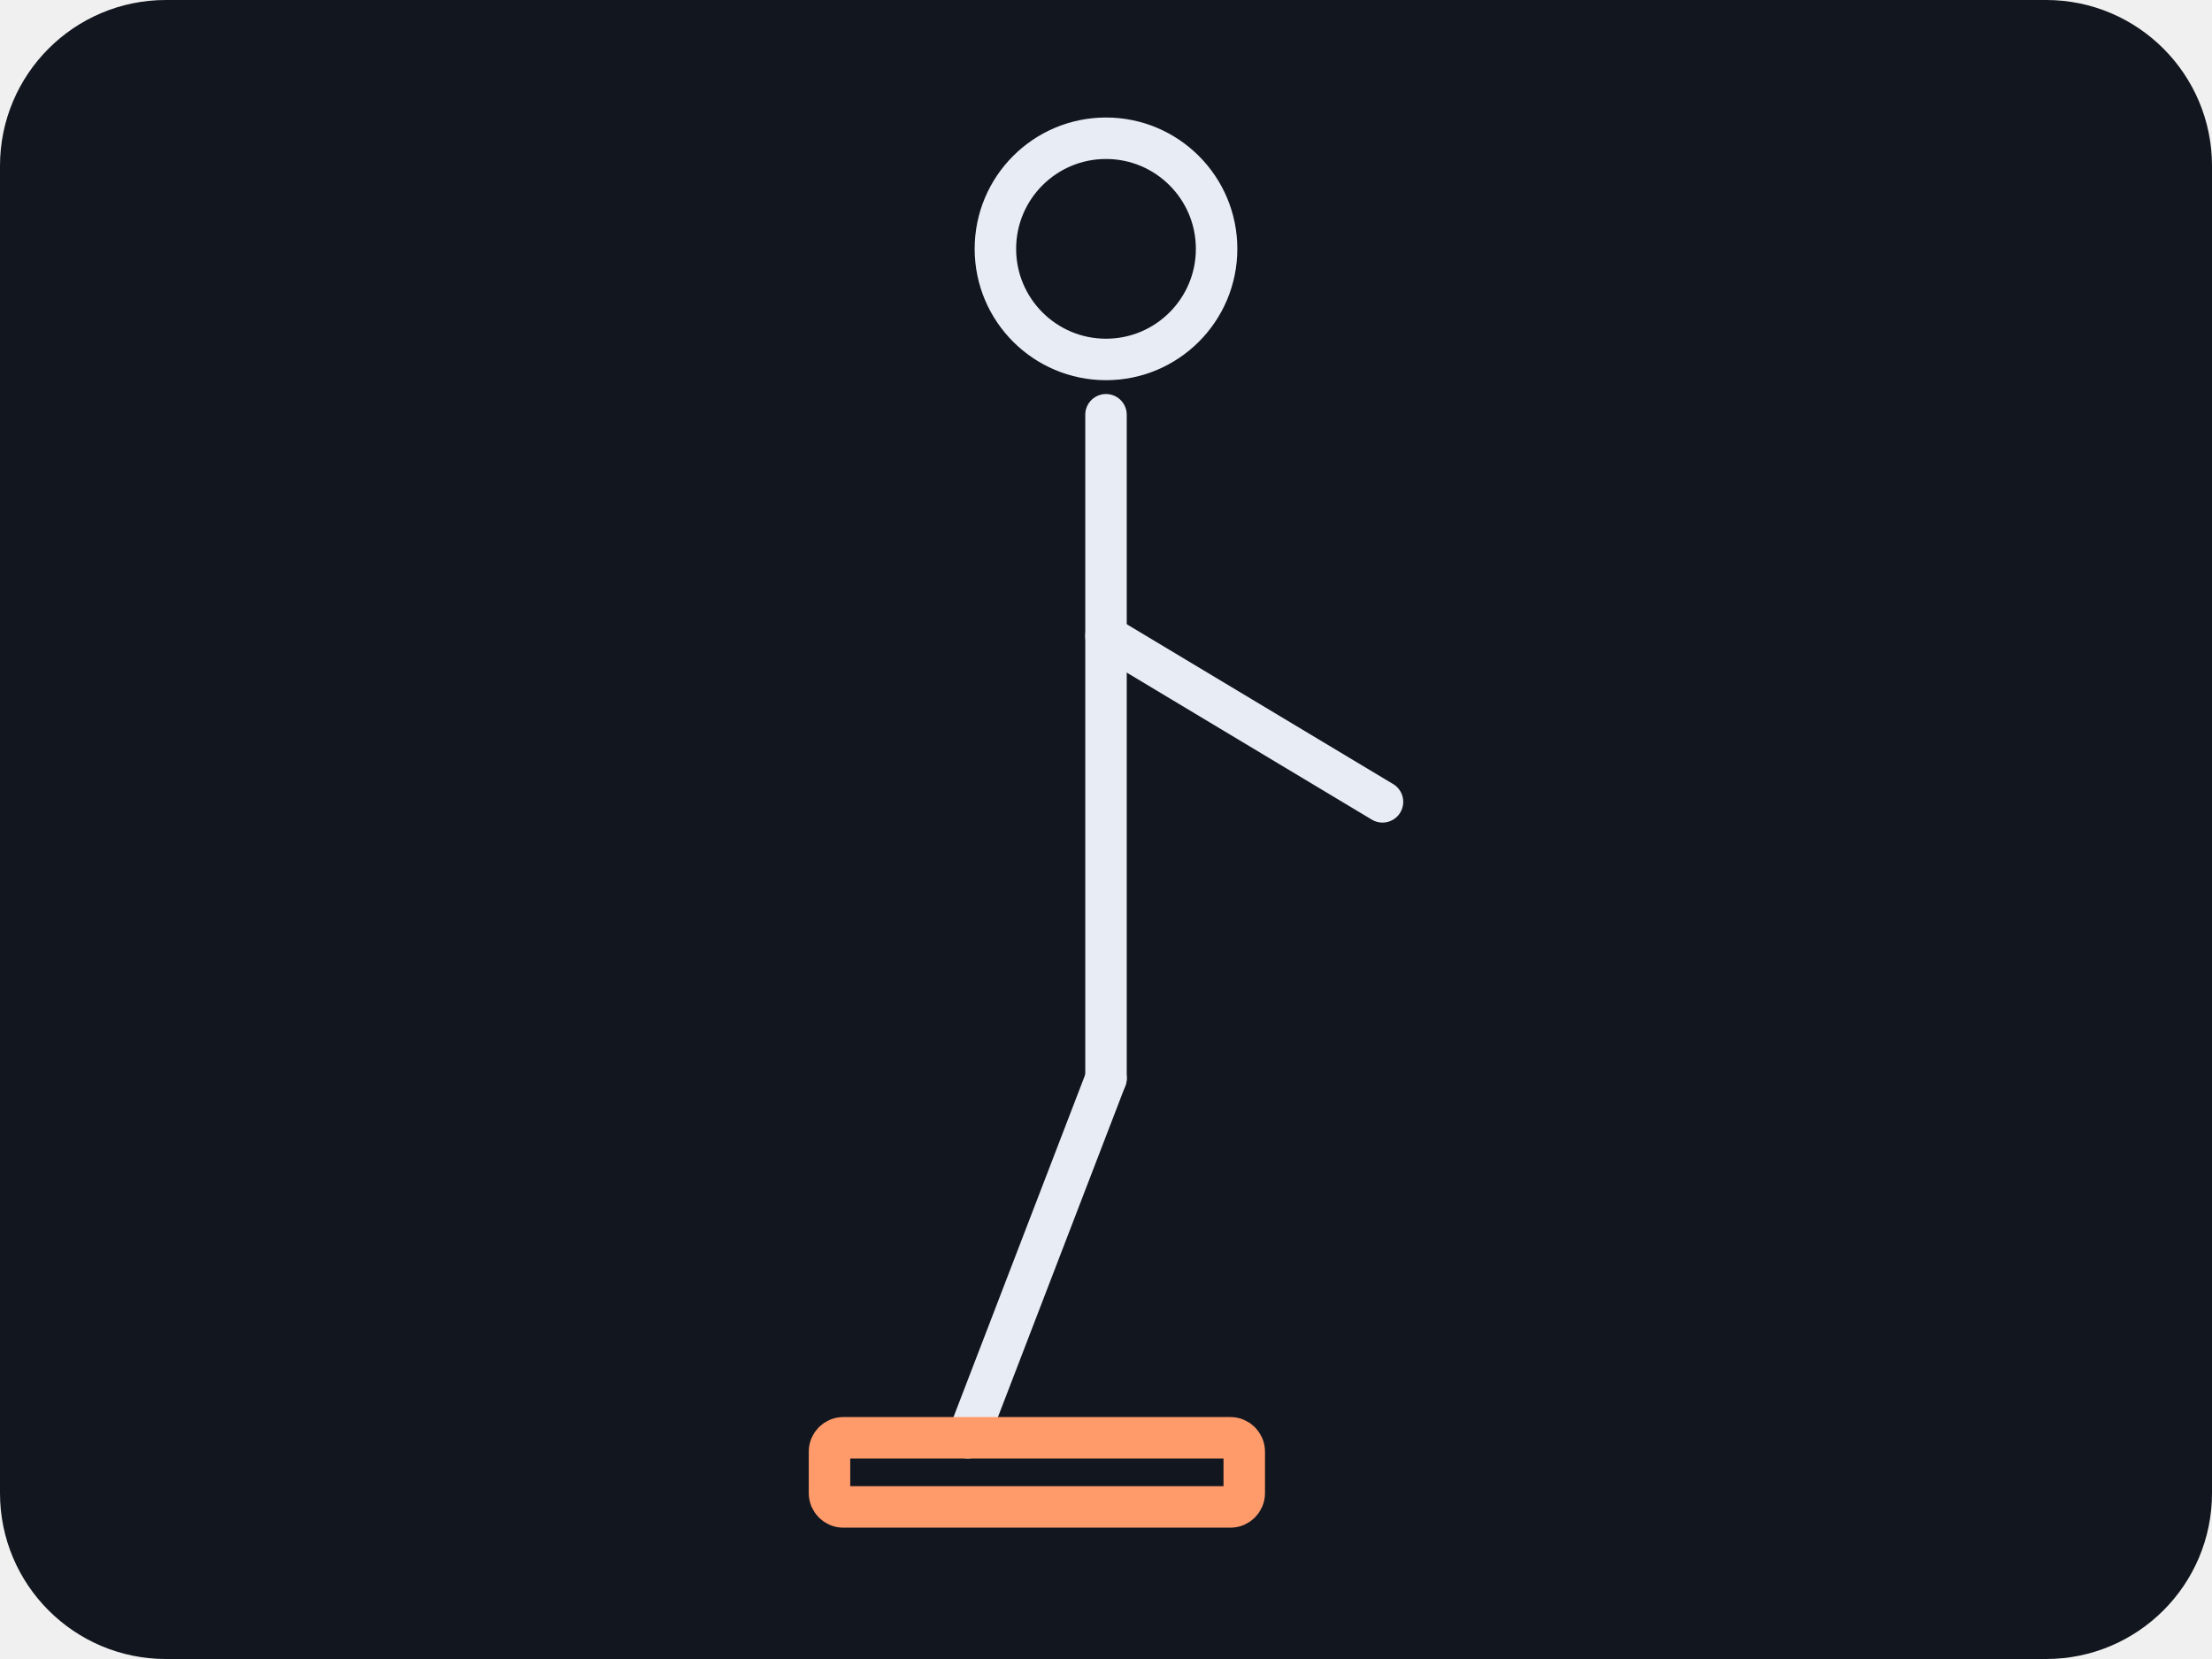
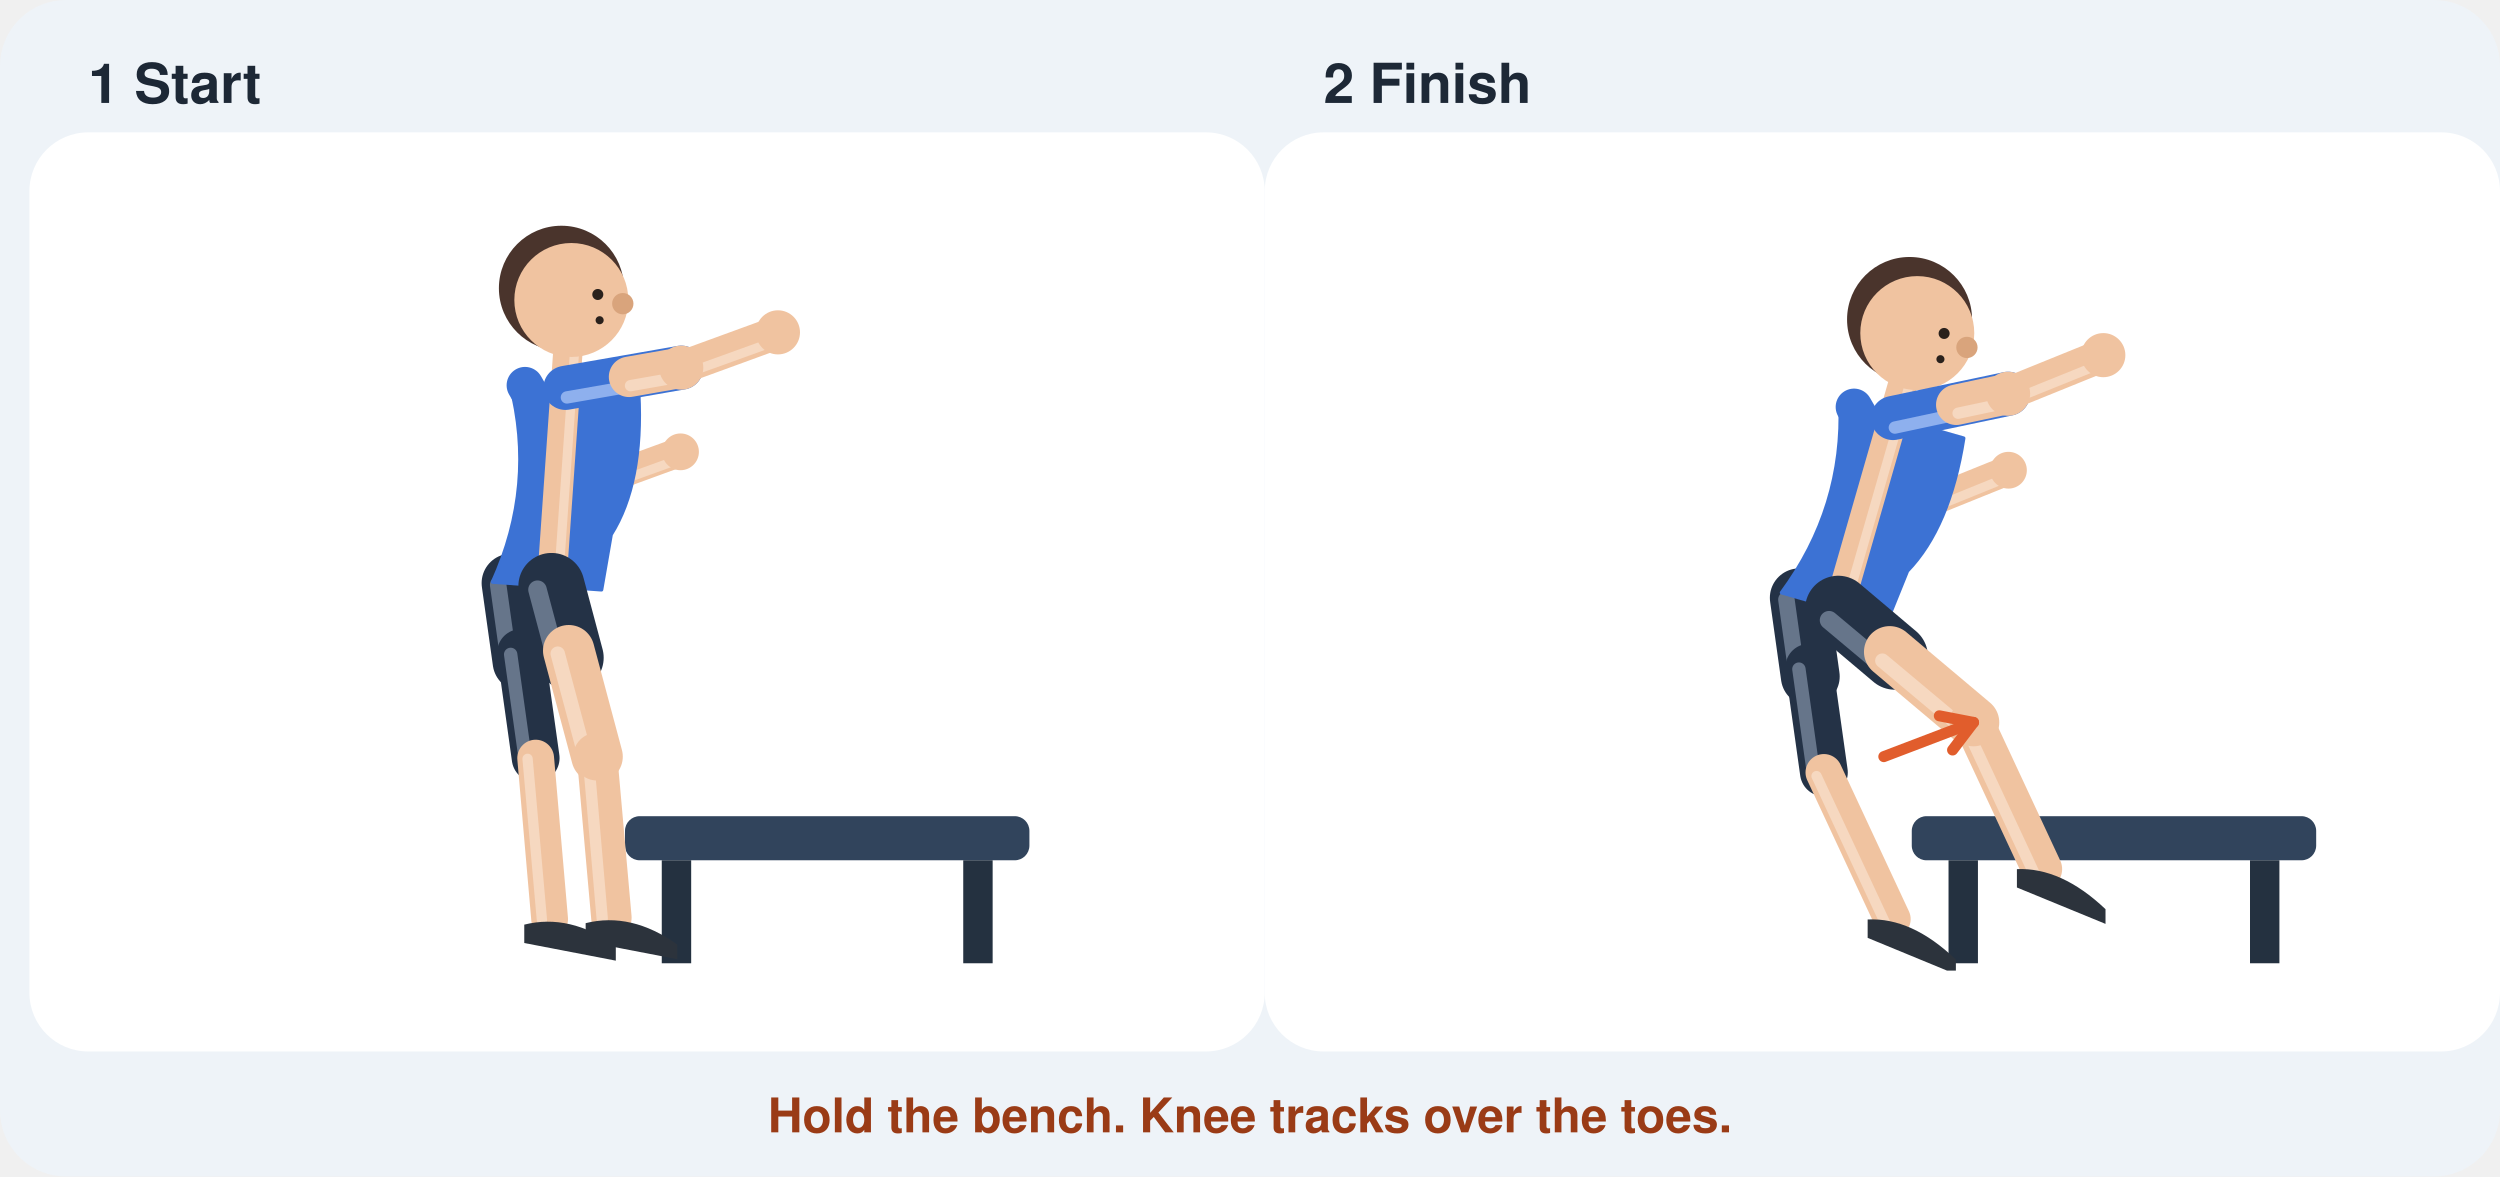
- <svg xmlns="http://www.w3.org/2000/svg" viewBox="0 0 160 120" role="img">
-   <rect width="160" height="120" rx="12" fill="#12161e" />
-   <g fill="none" stroke="#e8edf5" stroke-width="3" stroke-linecap="round" stroke-linejoin="round">
-     <line x1="80" y1="30" x2="80" y2="78" />
-     <line x1="80" y1="78" x2="70" y2="104" />
-     <line x1="80" y1="46" x2="100" y2="58" />
-     <circle cx="80" cy="18" r="8" />
+ <svg xmlns="http://www.w3.org/2000/svg" viewBox="0 0 680 320" role="img">
+   <style>
+   .bg { fill: #eef3f8; }
+   .panel { fill: #ffffff; }
+   .ink { fill: #1d2836; }
+   .muted { fill: #5c6b7e; }
+   .skin-fill, .skin-line { fill: #f0c3a0; stroke: #f0c3a0; }
+   .skin-shade { fill: #d9a47c; stroke: #d9a47c; }
+   .skin-hi { stroke: #f6d8c0; fill: none; }
+   .hair { fill: #4a342c; stroke: #4a342c; }
+   .ink-fill { fill: #2a211c; stroke: none; }
+   .shirt-fill, .shirt-line { fill: #3c72d4; stroke: #3c72d4; }
+   .shirt-hi { stroke: #8eb0ee; fill: none; }
+   .shorts-line { fill: #243246; stroke: #243246; }
+   .shorts-hi { stroke: #66758a; fill: none; }
+   .shoe { fill: #2c333c; stroke: none; }
+   .metal, .metal-fill { fill: #667381; stroke: #4d5968; stroke-width: 3; stroke-linecap: round; }
+   .metal-hi { fill: #c5ced8; stroke: none; }
+   .kb-fill { fill: #3e4652; stroke: #2c333c; stroke-width: 2; }
+   .kb-hi { fill: #8d97a6; stroke: none; }
+   .kb-handle { fill: none; stroke: #3e4652; stroke-width: 4; stroke-linecap: round; }
+   .bench-pad { fill: #31445c; stroke: none; }
+   .bench-leg { fill: #243140; stroke: none; }
+   .mat { fill: #1f9d8d; stroke: none; }
+   .bike { fill: none; stroke: #314052; stroke-width: 4; stroke-linecap: round; stroke-linejoin: round; }
+   .ground { stroke: #d5deea; stroke-width: 2; }
+   .arrow { fill: none; stroke: #e15d2c; stroke-width: 3; stroke-linecap: round; }
+   .arrow-head { fill: none; stroke: #e15d2c; stroke-width: 3; stroke-linecap: round; stroke-linejoin: round; }
+   .cue { fill: #9a3b16; }
+   text { font-family: "Segoe UI", Helvetica, Arial, sans-serif; }
+   line, path { stroke-linecap: round; stroke-linejoin: round; }
+   @media (prefers-color-scheme: dark) {
+     .bg { fill: #121820; }
+     .panel { fill: #1b2430; }
+     .ink { fill: #e7eef8; }
+     .muted { fill: #a9b6c9; }
+     .skin-fill, .skin-line { fill: #e7b892; stroke: #e7b892; }
+     .skin-shade { fill: #c48b62; stroke: #c48b62; }
+     .skin-hi { stroke: #f3d2b6; }
+     .hair { fill: #6b4b3e; stroke: #6b4b3e; }
+     .ink-fill { fill: #1a120f; }
+     .shirt-fill, .shirt-line { fill: #6d97e8; stroke: #6d97e8; }
+     .shirt-hi { stroke: #d5e3fb; }
+     .shorts-line { fill: #d5deea; stroke: #d5deea; }
+     .shorts-hi { stroke: #ffffff; }
+     .shoe { fill: #dfe6f0; }
+     .metal, .metal-fill { fill: #aeb8c6; stroke: #d5deea; }
+     .metal-hi { fill: #eef3f8; }
+     .kb-fill { fill: #c5ced8; stroke: #eef3f8; }
+     .kb-hi { fill: #ffffff; }
+     .kb-handle { stroke: #d5deea; }
+     .bench-pad { fill: #8ea0b8; }
+     .bench-leg { fill: #c5d0de; }
+     .mat { fill: #3dbead; }
+     .bike { stroke: #c5d2e2; }
+     .ground { stroke: #314056; }
+     .arrow, .arrow-head { stroke: #ffb089; }
+     .cue { fill: #ffc2a4; }
+   }
+ </style>
+   <rect width="680" height="320" rx="18" class="bg" />
+   <rect x="8" y="36" width="336" height="250" rx="16" class="panel" />
+   <text x="24" y="28" class="ink" font-size="15" font-weight="700">1  Start</text>
+   <clipPath id="clip0">
+     <rect x="10" y="40" width="332" height="224" rx="12" />
+   </clipPath>
+   <g clip-path="url(#clip0)">
+     <line x1="24" y1="268" x2="328" y2="268" class="ground" />
+     <rect x="170.0" y="222.0" width="110" height="12" rx="4" class="bench-pad" transform="rotate(0 170.0 222.0)" />
+     <rect x="180.0" y="234.0" width="8" height="28" class="bench-leg" />
+     <rect x="262.0" y="234.0" width="8" height="28" class="bench-leg" />
+     <line x1="139.0" y1="158.6" x2="142.0" y2="180.0" stroke-width="16" class="shorts-line" />
+     <line x1="135.5" y1="159.1" x2="138.5" y2="180.5" stroke-width="4.48" class="shorts-hi" />
+     <line x1="141.7" y1="177.6" x2="145.7" y2="206.2" stroke-width="13" class="shorts-line" />
+     <line x1="138.9" y1="178.0" x2="142.9" y2="206.6" stroke-width="3.64" class="shorts-hi" />
+     <line x1="145.7" y1="206.2" x2="149.5" y2="250.0" stroke-width="10" class="skin-line" />
+     <line x1="143.5" y1="206.4" x2="147.4" y2="250.2" stroke-width="2.8" class="skin-hi" />
+     <line x1="142.8" y1="104.8" x2="158.8" y2="132.5" stroke-width="10" class="shirt-line" />
+     <line x1="140.9" y1="105.9" x2="156.9" y2="133.6" stroke-width="2.8" class="shirt-hi" />
+     <line x1="158.8" y1="132.5" x2="185.1" y2="122.9" stroke-width="8" class="skin-line" />
+     <line x1="159.4" y1="134.1" x2="185.7" y2="124.6" stroke-width="2.5" class="skin-hi" />
+     <circle cx="185.1" cy="122.9" r="4.5" class="skin-fill" />
+     <path d="M 134.0 158.3 Q 145.9 132.0 138.8 104.5 L 173.7 106.9 Q 175.0 131.4 166.2 145.4 L 163.6 160.4 Z" class="shirt-fill" />
+     <line x1="150.0" y1="159.4" x2="154.4" y2="96.6" stroke-width="8" class="skin-line" />
+     <line x1="151.8" y1="159.5" x2="156.2" y2="96.7" stroke-width="2.5" class="skin-hi" />
+     <circle cx="152.7" cy="78.4" r="16.5" class="hair" />
+     <circle cx="155.4" cy="81.6" r="15" class="skin-fill" />
+     <circle cx="147.5" cy="81.0" r="4.2" class="skin-fill" />
+     <circle cx="147.5" cy="81.0" r="2.2" class="skin-line" />
+     <circle cx="162.6" cy="80.1" r="1.5" class="ink-fill" />
+     <circle cx="169.4" cy="82.6" r="2.4" class="skin-shade" />
+     <circle cx="163.1" cy="87.1" r="1.1" class="ink-fill" />
+     <line x1="150.0" y1="159.4" x2="155.2" y2="178.9" stroke-width="18" class="shorts-line" />
+     <line x1="146.2" y1="160.4" x2="151.4" y2="179.9" stroke-width="5.04" class="shorts-hi" />
+     <line x1="154.7" y1="177.0" x2="162.4" y2="205.8" stroke-width="14" class="skin-line" />
+     <line x1="151.7" y1="177.8" x2="159.4" y2="206.6" stroke-width="3.92" class="skin-hi" />
+     <line x1="162.4" y1="205.8" x2="166.3" y2="249.6" stroke-width="11" class="skin-line" />
+     <line x1="160.0" y1="206.0" x2="163.8" y2="249.8" stroke-width="3.08" class="skin-hi" />
+     <circle cx="162.4" cy="205.8" r="6" class="skin-fill" />
+     <path d="M 159.3 251.1 Q 171.7 248.0 184.2 256.9 L 184.2 260.9 L 159.3 256.1 Z" class="shoe" />
+     <path d="M 142.6 251.5 Q 155.0 248.4 167.5 257.3 L 167.5 261.3 L 142.6 256.5 Z" class="shoe" />
+     <line x1="153.8" y1="105.5" x2="185.3" y2="100.0" stroke-width="12" class="shirt-line" />
+     <line x1="154.2" y1="108.1" x2="185.7" y2="102.6" stroke-width="3.36" class="shirt-hi" />
+     <line x1="171.1" y1="102.5" x2="185.3" y2="100.0" stroke-width="11" class="skin-line" />
+     <line x1="171.5" y1="104.9" x2="185.7" y2="102.4" stroke-width="3.08" class="skin-hi" />
+     <line x1="185.3" y1="100.0" x2="211.6" y2="90.4" stroke-width="9" class="skin-line" />
+     <line x1="186.0" y1="101.8" x2="212.3" y2="92.3" stroke-width="2.52" class="skin-hi" />
+     <circle cx="185.3" cy="100.0" r="5.5" class="skin-fill" />
+     <circle cx="211.6" cy="90.4" r="5.5" class="skin-fill" />
  </g>
-   <g fill="none" stroke="#3ee0b0" stroke-width="3" stroke-linecap="round">
-     <rect x="60" y="104" width="30" height="5" rx="1" stroke="#ff9b6b" />
+   <rect x="344" y="36" width="336" height="250" rx="16" class="panel" />
+   <text x="360" y="28" class="ink" font-size="15" font-weight="700">2  Finish</text>
+   <clipPath id="clip336">
+     <rect x="346" y="40" width="332" height="224" rx="12" />
+   </clipPath>
+   <g clip-path="url(#clip336)">
+     <line x1="360" y1="268" x2="664" y2="268" class="ground" />
+     <rect x="520.0" y="222.0" width="110" height="12" rx="4" class="bench-pad" transform="rotate(0 520.0 222.0)" />
+     <rect x="530.0" y="234.0" width="8" height="28" class="bench-leg" />
+     <rect x="612.0" y="234.0" width="8" height="28" class="bench-leg" />
+     <line x1="489.4" y1="162.6" x2="492.4" y2="184.0" stroke-width="16" class="shorts-line" />
+     <line x1="485.9" y1="163.1" x2="488.9" y2="184.5" stroke-width="4.48" class="shorts-hi" />
+     <line x1="492.1" y1="181.6" x2="496.1" y2="210.1" stroke-width="13" class="shorts-line" />
+     <line x1="489.3" y1="182.0" x2="493.3" y2="210.5" stroke-width="3.64" class="shorts-hi" />
+     <line x1="496.1" y1="210.1" x2="514.7" y2="250.0" stroke-width="10" class="skin-line" />
+     <line x1="494.1" y1="211.1" x2="512.7" y2="250.9" stroke-width="2.8" class="skin-hi" />
+     <line x1="504.3" y1="110.7" x2="520.3" y2="138.4" stroke-width="10" class="shirt-line" />
+     <line x1="502.4" y1="111.8" x2="518.4" y2="139.5" stroke-width="2.8" class="shirt-hi" />
+     <line x1="520.3" y1="138.4" x2="546.3" y2="127.9" stroke-width="8" class="skin-line" />
+     <line x1="521.0" y1="140.0" x2="546.9" y2="129.5" stroke-width="2.5" class="skin-hi" />
+     <circle cx="546.3" cy="127.9" r="4.5" class="skin-fill" />
+     <path d="M 484.6 161.2 Q 501.7 138.0 500.5 109.6 L 534.1 119.2 Q 530.3 143.4 518.8 155.3 L 513.1 169.4 Z" class="shirt-fill" />
+     <line x1="500.0" y1="165.6" x2="517.4" y2="105.1" stroke-width="8" class="skin-line" />
+     <line x1="501.7" y1="166.1" x2="519.1" y2="105.5" stroke-width="2.5" class="skin-hi" />
+     <circle cx="519.4" cy="86.9" r="16.5" class="hair" />
+     <circle cx="521.5" cy="90.6" r="15" class="skin-fill" />
+     <circle cx="513.8" cy="88.4" r="4.2" class="skin-fill" />
+     <circle cx="513.8" cy="88.4" r="2.2" class="skin-line" />
+     <circle cx="528.8" cy="90.7" r="1.5" class="ink-fill" />
+     <circle cx="535.0" cy="94.5" r="2.4" class="skin-shade" />
+     <circle cx="527.8" cy="97.7" r="1.1" class="ink-fill" />
+     <line x1="500.0" y1="165.6" x2="515.4" y2="178.6" stroke-width="18" class="shorts-line" />
+     <line x1="497.5" y1="168.7" x2="512.9" y2="181.6" stroke-width="5.04" class="shorts-hi" />
+     <line x1="514.0" y1="177.3" x2="536.8" y2="196.5" stroke-width="14" class="skin-line" />
+     <line x1="512.0" y1="179.7" x2="534.8" y2="198.8" stroke-width="3.92" class="skin-hi" />
+     <line x1="536.8" y1="196.5" x2="555.4" y2="236.4" stroke-width="11" class="skin-line" />
+     <line x1="534.6" y1="197.5" x2="553.2" y2="237.4" stroke-width="3.08" class="skin-hi" />
+     <circle cx="536.8" cy="196.5" r="6" class="skin-fill" />
+     <path d="M 548.6 236.4 Q 560.7 235.9 572.7 247.3 L 572.7 251.3 L 548.6 241.4 Z" class="shoe" />
+     <path d="M 508.0 250.1 Q 520.0 249.5 532.0 261.0 L 532.0 265.0 L 508.0 255.1 Z" class="shoe" />
+     <line x1="514.9" y1="113.7" x2="546.2" y2="107.1" stroke-width="12" class="shirt-line" />
+     <line x1="515.4" y1="116.3" x2="546.7" y2="109.6" stroke-width="3.36" class="shirt-hi" />
+     <line x1="532.1" y1="110.1" x2="546.2" y2="107.1" stroke-width="11" class="skin-line" />
+     <line x1="532.6" y1="112.4" x2="546.7" y2="109.4" stroke-width="3.08" class="skin-hi" />
+     <line x1="546.2" y1="107.1" x2="572.1" y2="96.6" stroke-width="9" class="skin-line" />
+     <line x1="546.9" y1="108.9" x2="572.9" y2="98.4" stroke-width="2.52" class="skin-hi" />
+     <circle cx="546.2" cy="107.1" r="5.5" class="skin-fill" />
+     <circle cx="572.1" cy="96.6" r="5.5" class="skin-fill" />
  </g>
+   <clipPath id="clip-cues">
+     <rect x="0" y="0" width="680" height="286" />
+   </clipPath>
+   <g clip-path="url(#clip-cues)">
+     <line x1="512.4" y1="205.8" x2="536.8" y2="196.5" class="arrow" />
+     <path d="M 531.1 204.0 L 536.8 196.5 L 527.5 194.7" class="arrow-head" />
+   </g>
+   <text x="340" y="308" text-anchor="middle" class="cue" font-size="13" font-weight="700">Hold the bench. Knee tracks over the toes.</text>
</svg>
